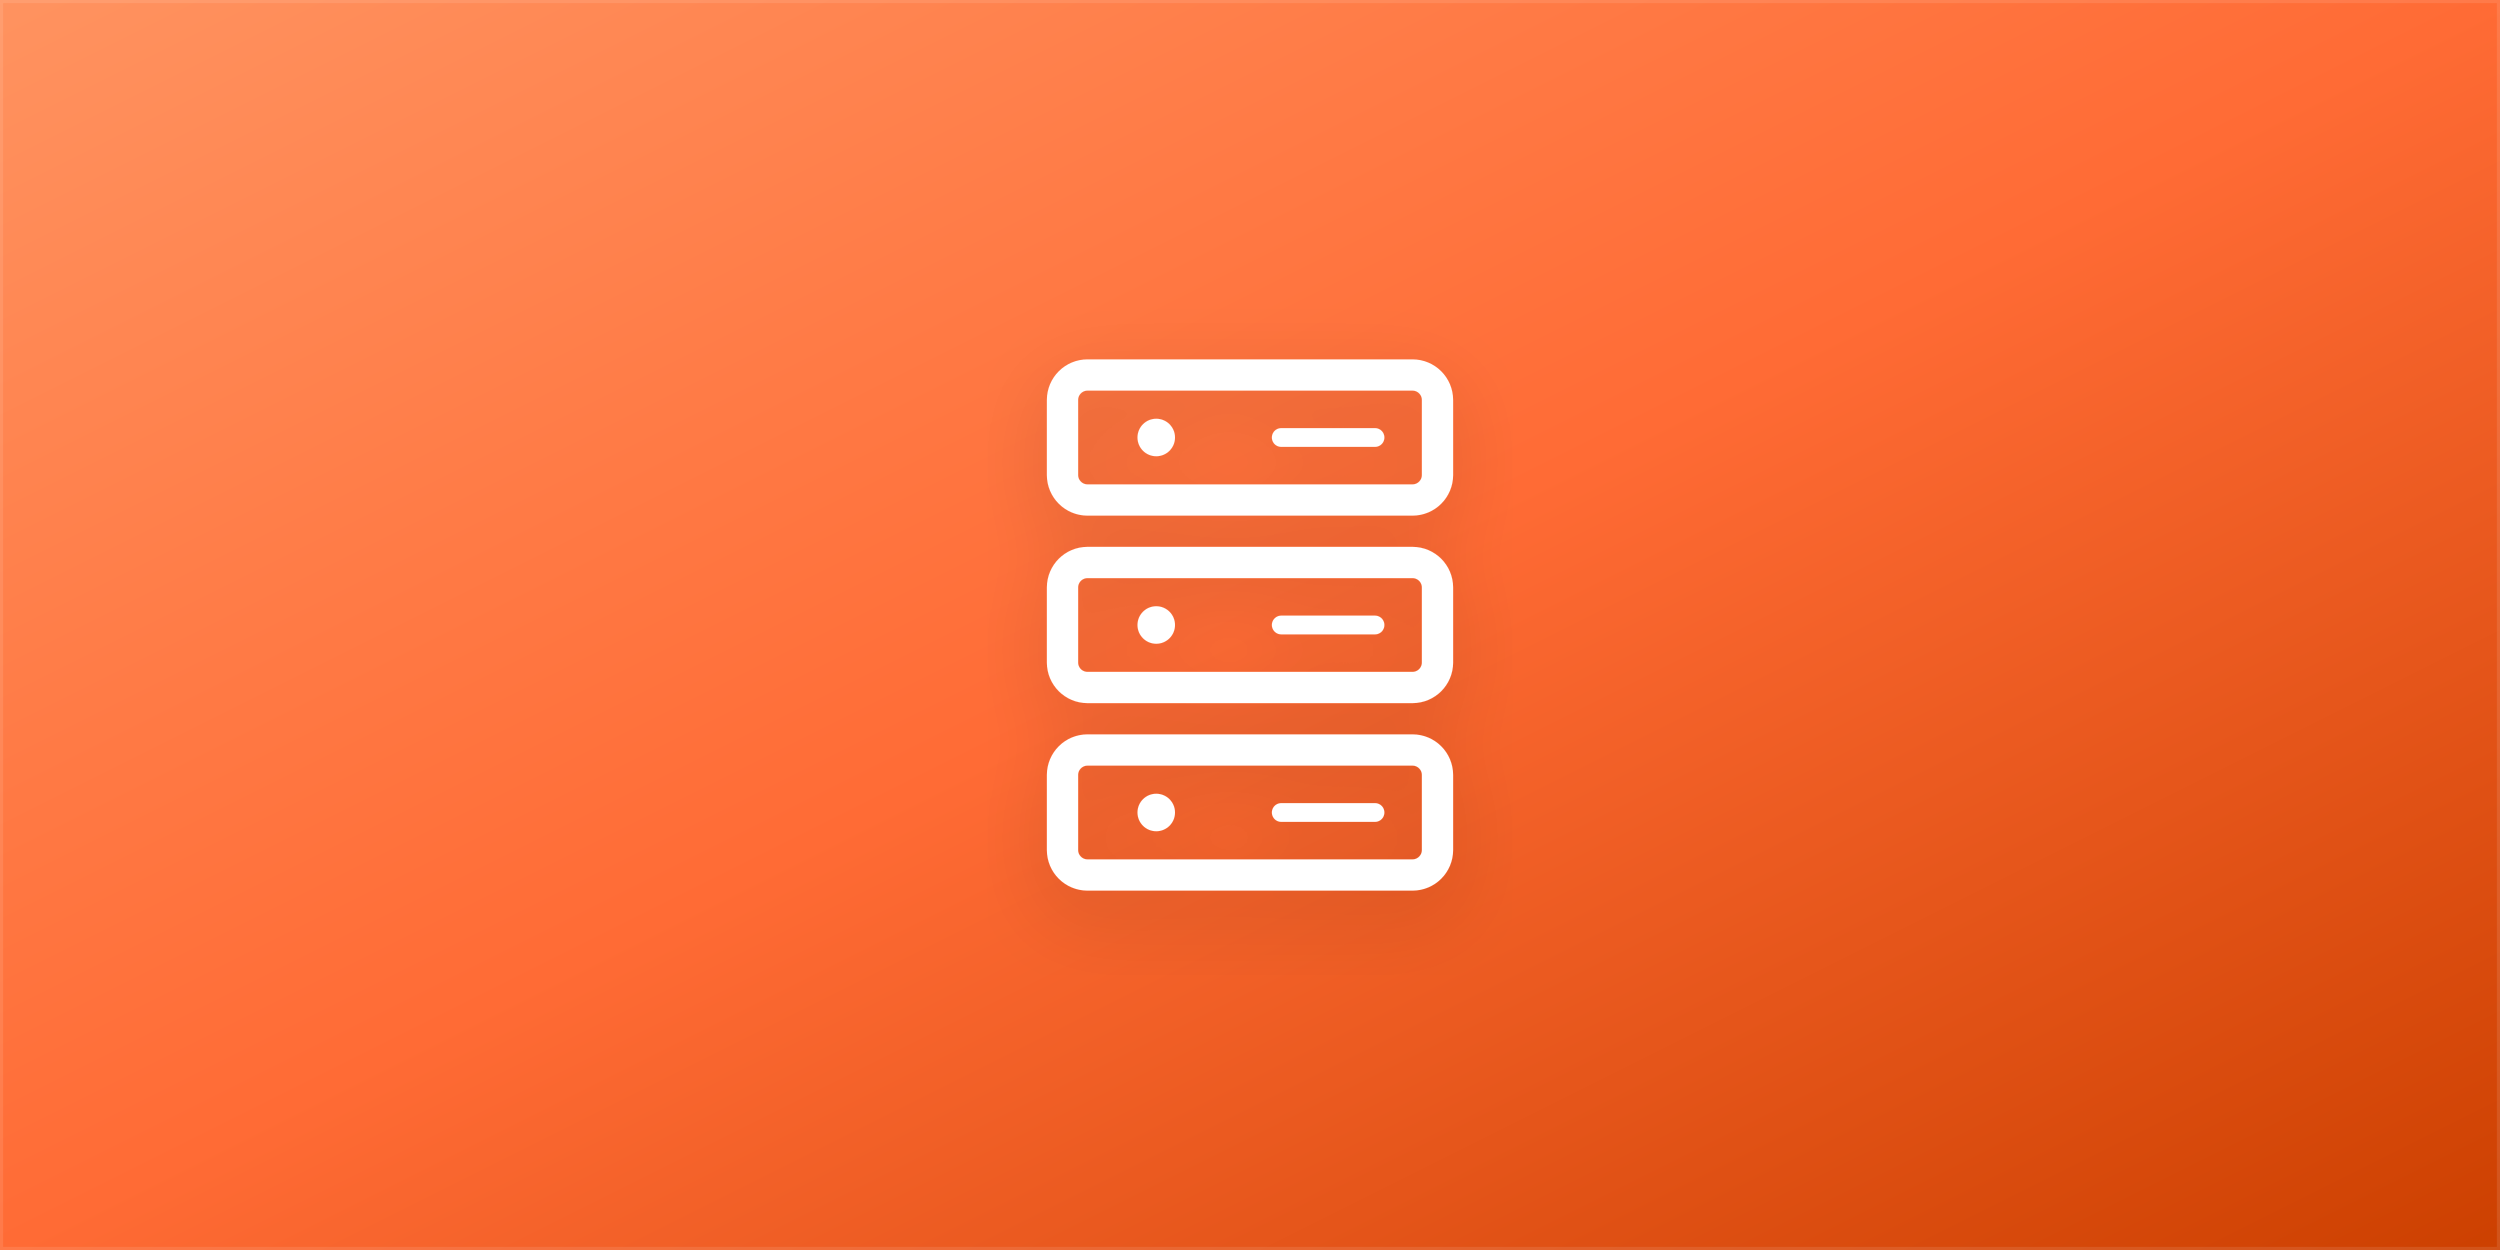
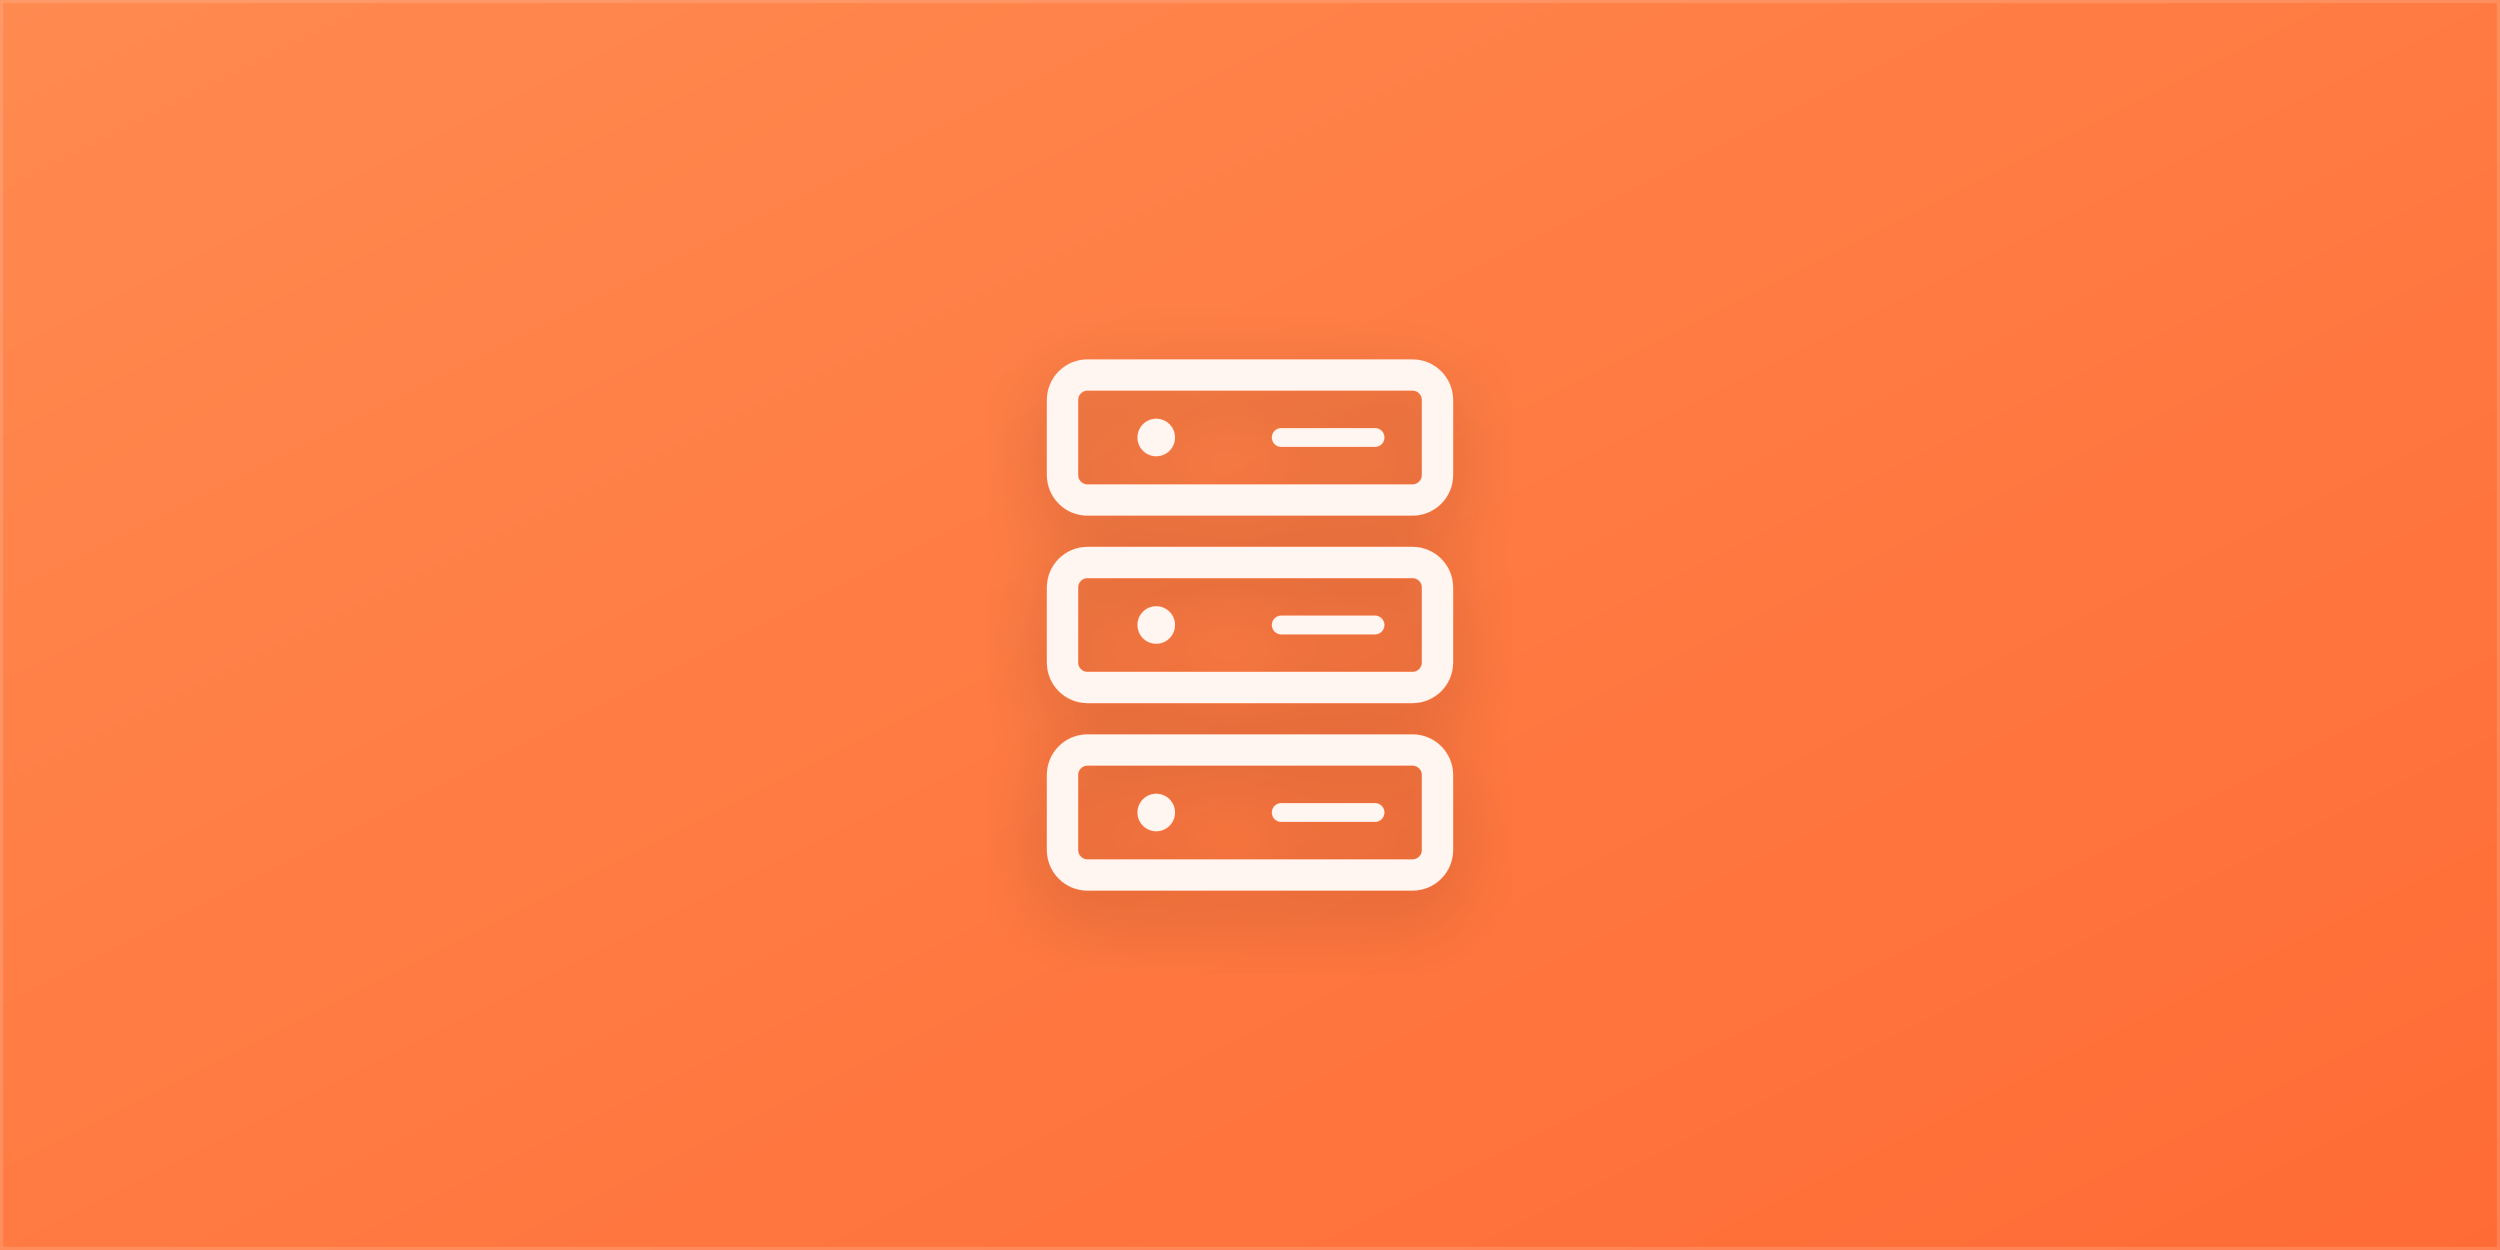
<svg xmlns="http://www.w3.org/2000/svg" viewBox="0 0 800 400">
  <defs>
    <linearGradient id="glossyOrange" x1="0%" y1="0%" x2="100%" y2="100%">
-       <stop offset="0%" stop-color="#FF9360" />
-       <stop offset="50%" stop-color="#FF6B35" />
-       <stop offset="100%" stop-color="#CC4000" />
+       <stop offset="0%" stop-color="#FF8A50" />
+       <stop offset="100%" stop-color="#FF6B35" />
    </linearGradient>
    <filter id="glow" x="-20%" y="-20%" width="140%" height="140%">
-       <feDropShadow dx="0" dy="8" stdDeviation="12" flood-color="#000" flood-opacity="0.15" />
+       <feDropShadow dx="0" dy="8" stdDeviation="12" flood-color="#0F172A" flood-opacity="0.2" />
    </filter>
  </defs>
  <rect width="100%" height="100%" fill="url(#glossyOrange)" />
-   <rect width="100%" height="100%" fill="none" stroke="rgba(255,255,255,0.1)" stroke-width="2" />
+   <rect width="100%" height="100%" fill="none" stroke="rgba(255,246,242,0.15)" stroke-width="2" />
  <g transform="translate(400, 200)" filter="url(#glow)">
-     <rect x="-60" y="-80" width="120" height="40" rx="8" fill="none" stroke="#FFF" stroke-width="10" />
-     <rect x="-60" y="-20" width="120" height="40" rx="8" fill="none" stroke="#FFF" stroke-width="10" />
-     <rect x="-60" y="40" width="120" height="40" rx="8" fill="none" stroke="#FFF" stroke-width="10" />
-     <circle cx="-30" cy="-60" r="6" fill="#FFF" />
-     <circle cx="-30" cy="0" r="6" fill="#FFF" />
-     <circle cx="-30" cy="60" r="6" fill="#FFF" />
-     <line x1="10" y1="-60" x2="40" y2="-60" stroke="#FFF" stroke-width="6" stroke-linecap="round" />
-     <line x1="10" y1="0" x2="40" y2="0" stroke="#FFF" stroke-width="6" stroke-linecap="round" />
-     <line x1="10" y1="60" x2="40" y2="60" stroke="#FFF" stroke-width="6" stroke-linecap="round" />
+     <rect x="-60" y="-80" width="120" height="40" rx="8" fill="none" stroke="#FFF6F2" stroke-width="10" />
+     <rect x="-60" y="-20" width="120" height="40" rx="8" fill="none" stroke="#FFF6F2" stroke-width="10" />
+     <rect x="-60" y="40" width="120" height="40" rx="8" fill="none" stroke="#FFF6F2" stroke-width="10" />
+     <circle cx="-30" cy="-60" r="6" fill="#FFF6F2" />
+     <circle cx="-30" cy="0" r="6" fill="#FFF6F2" />
+     <circle cx="-30" cy="60" r="6" fill="#FFF6F2" />
+     <line x1="10" y1="-60" x2="40" y2="-60" stroke="#FFF6F2" stroke-width="6" stroke-linecap="round" />
+     <line x1="10" y1="0" x2="40" y2="0" stroke="#FFF6F2" stroke-width="6" stroke-linecap="round" />
+     <line x1="10" y1="60" x2="40" y2="60" stroke="#FFF6F2" stroke-width="6" stroke-linecap="round" />
  </g>
</svg>
